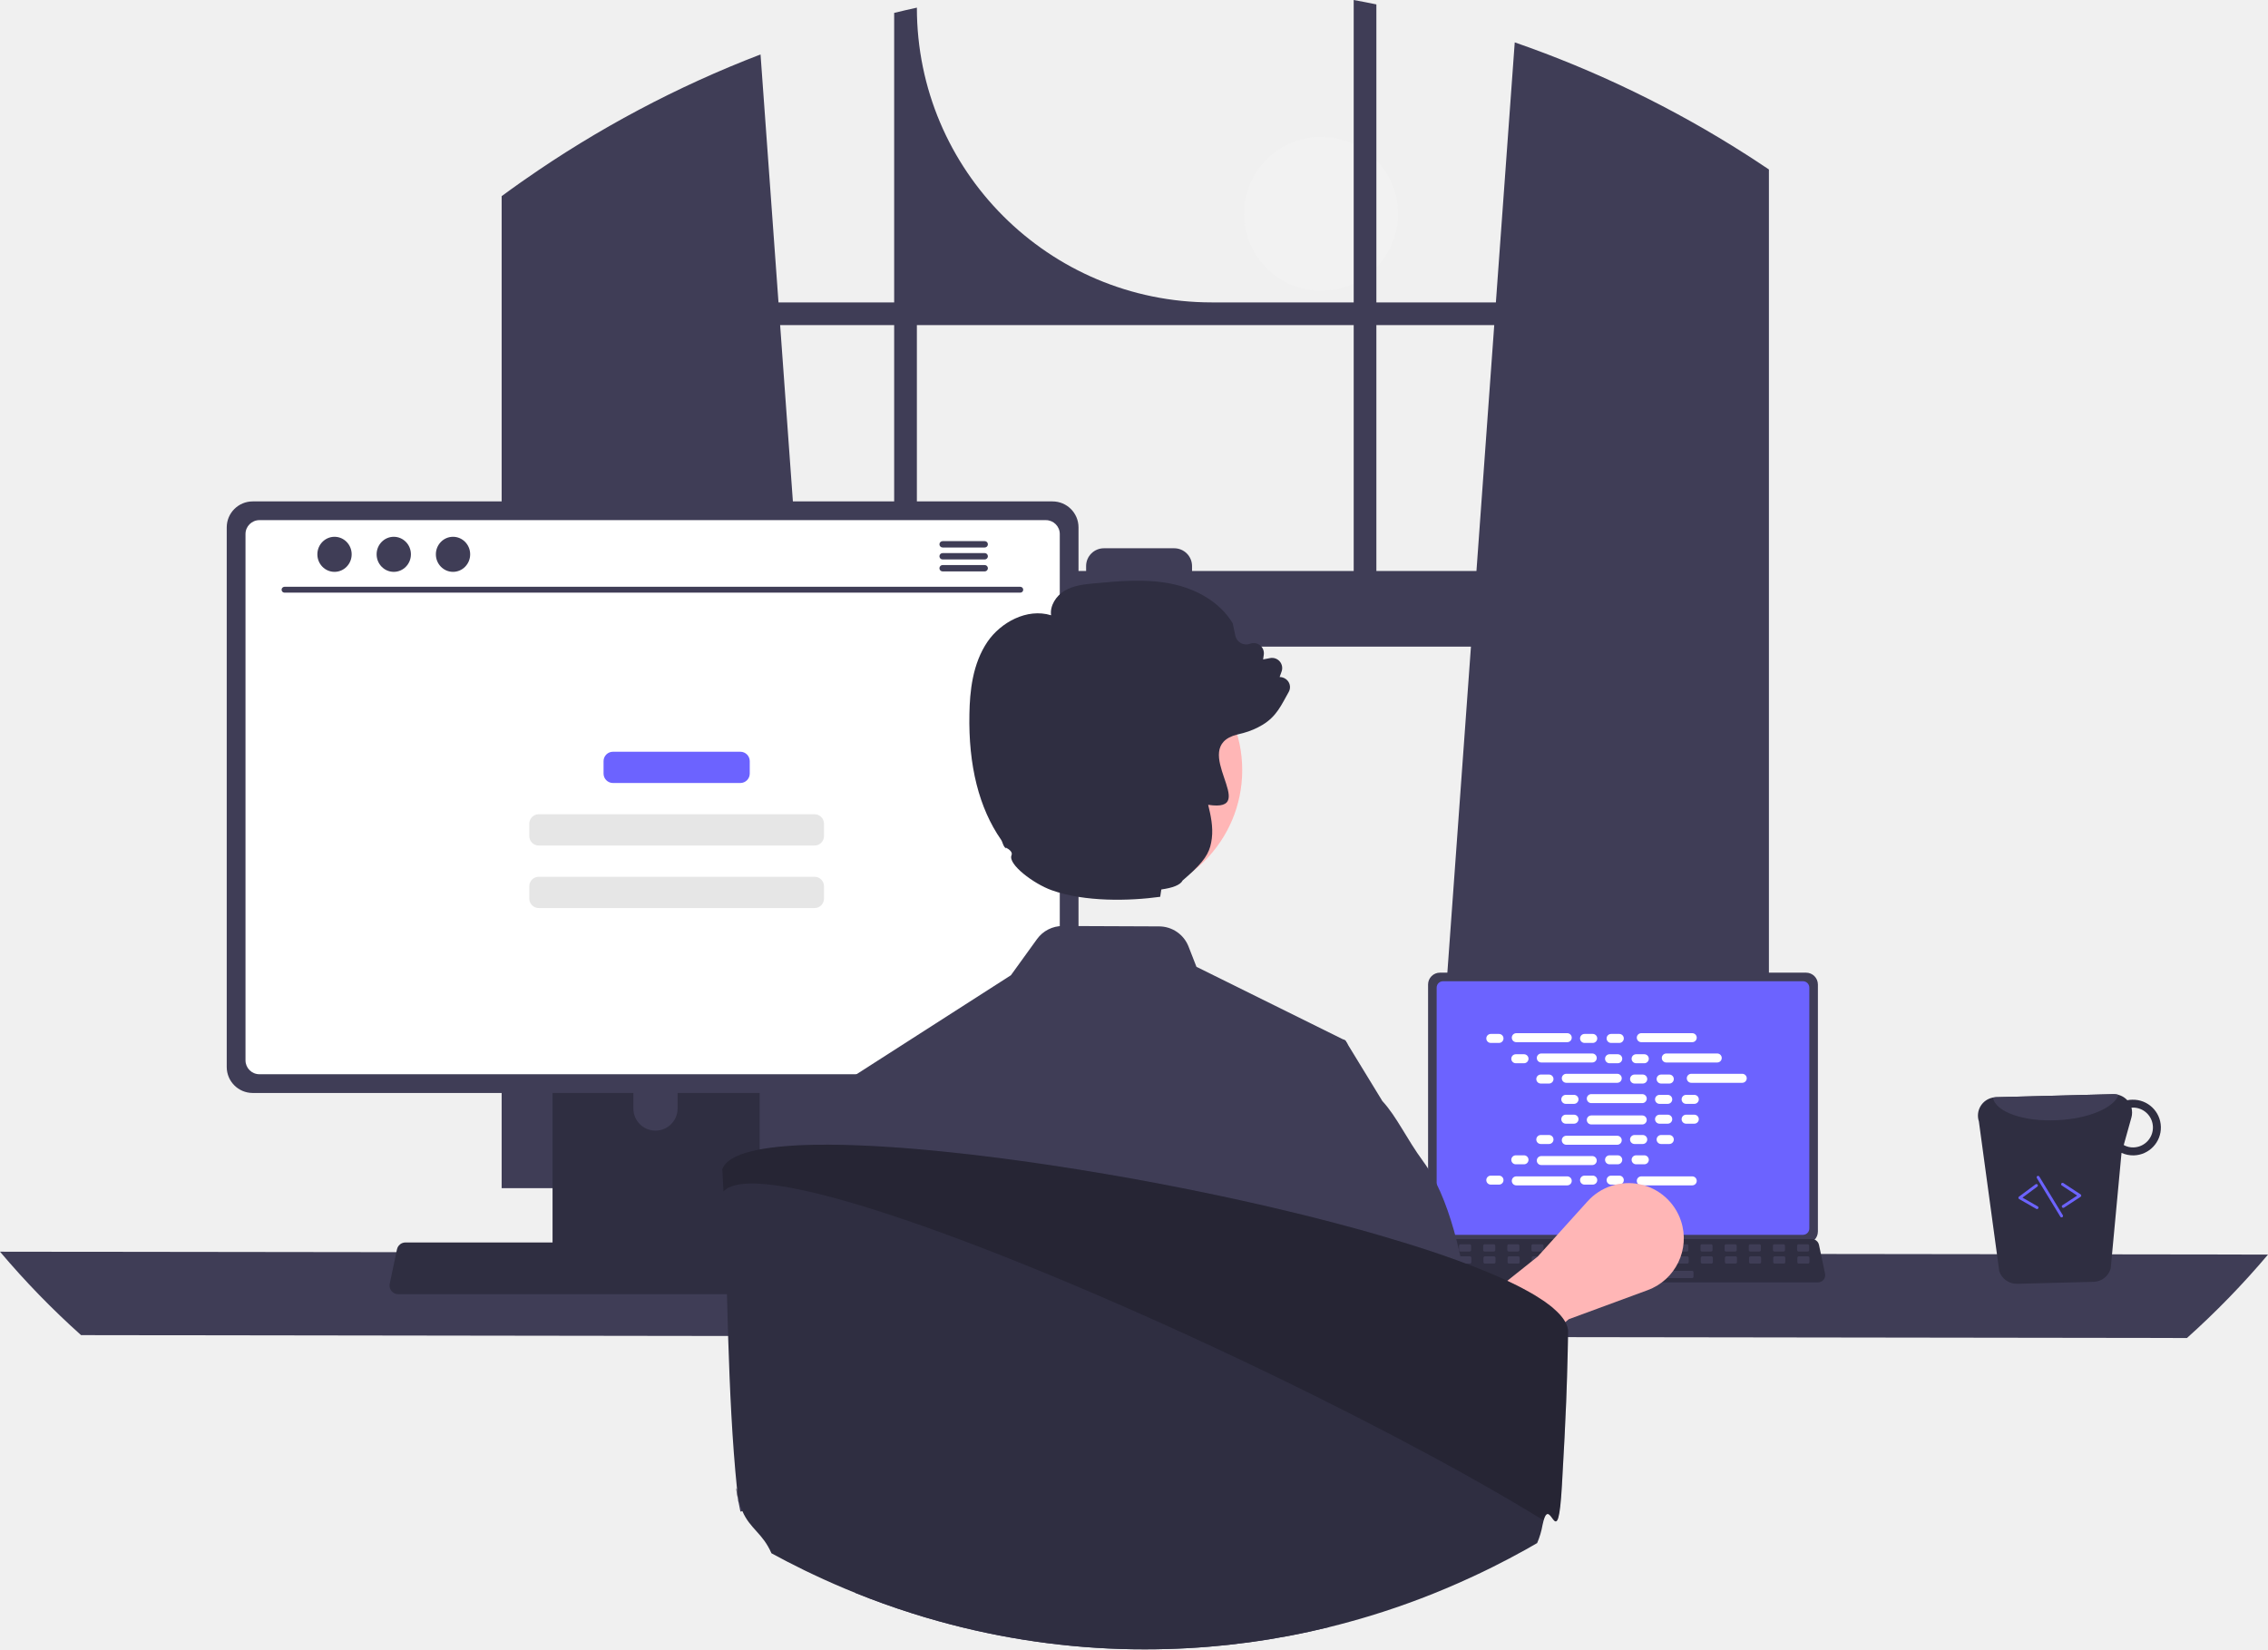
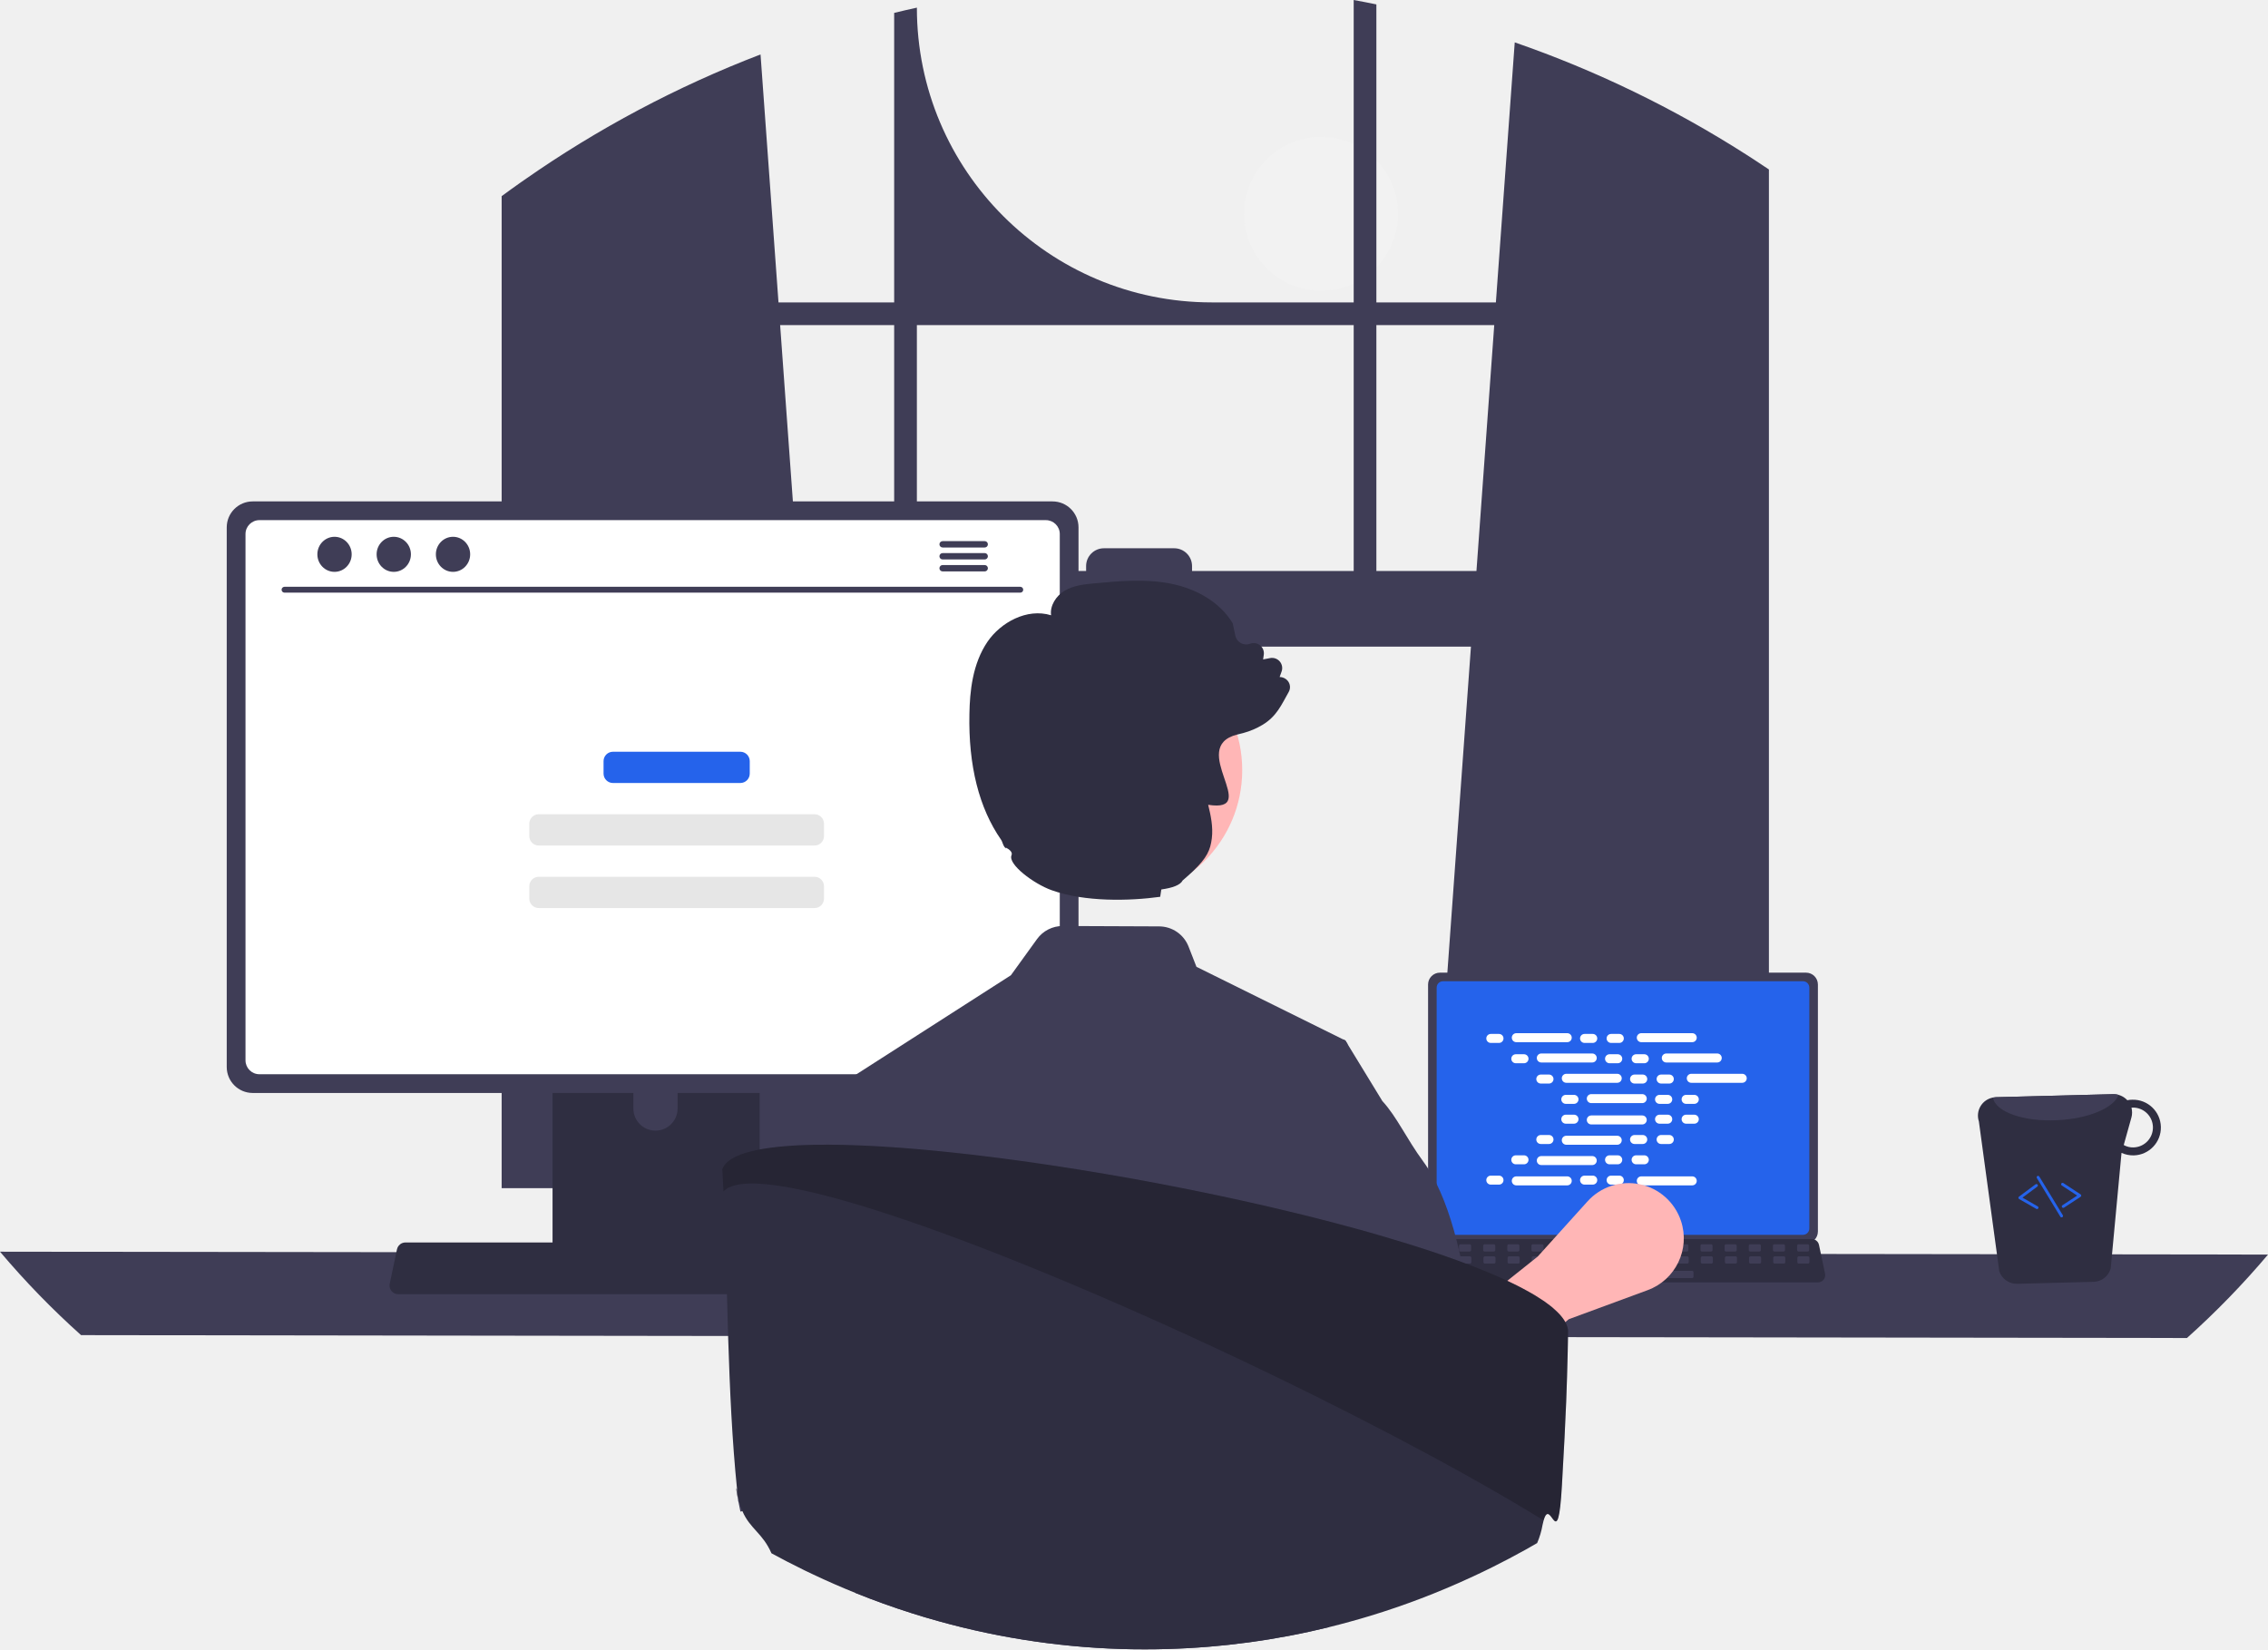
<svg xmlns="http://www.w3.org/2000/svg" data-name="Layer 1" width="786.82" height="572.258" viewBox="0 0 786.82 572.258">
  <circle cx="458.321" cy="74.182" r="26.701" fill="#f2f2f2" />
  <path d="M872.038,661.023c39.688-30.229,58.644-81.025,46.776-129.482q-.442-1.806-.934-3.604c-7.867-28.763-27.332-56.101-55.7-65.291-23.82-7.717-49.82-1.783-74.669-4.851-48.781-6.024-86.601-45.494-113.211-86.819-26.611-41.325-47.062-87.583-82.422-121.724-58.285-56.275-153.362-68.391-225.627-31.76C293.987,254.121,247.955,335.391,249.918,416.386c1.963,80.995,50.046,158.432,119.875,199.517,25.652,15.093,55.321,25.785,84.848,22.044,25.62-3.246,48.899-17.013,74.399-21.1,40.091-6.426,79.927,11.701,114.603,32.824,34.676,21.123,68.17,46.16,107.574,55.952C789.478,715.131,836.881,687.801,872.038,661.023Z" transform="translate(-206.59 -163.8711)" fill="transparent" />
  <path d="M815.016,219.191c-.87-.58-1.75-1.13-2.62-1.69a380.24,380.24,0,0,0-80.31-38.93l-6.54,90.22h-41.46v-103.39c-2.61-.54-5.24-1.05-7.87-1.53v104.92H626.946A102.27,102.27,0,0,1,524.676,166.521v-0c-2.64.57-5.26,1.18-7.88,1.83v100.44h-40.13l-6.23-86.03a380.858,380.858,0,0,0-81.94,43.53c-.44.3-.88.61-1.31.91-2.21,1.55-4.39,3.13-6.56,4.73v344.19h118.27l-2.09-28.95-11.5-158.95h231.59l-11.5,158.95-2.09,28.95h116.96v-353.45Q817.656,220.901,815.016,219.191Zm-298.22,142.78h-33.39l-6.17-85.3h39.56Zm159.42,0h-56.08v-1.69a6.18,6.18,0,0,0-6.19-6.18h-24.38a6.178,6.178,0,0,0-6.18,6.18v1.69h-58.71v-85.3h151.54Zm7.87,0v-85.3h40.89l-6.17,85.3Z" transform="translate(-206.59 -163.8711)" fill="#3f3d56" />
  <path d="M206.59,598.162a289.003,289.003,0,0,0,28.12,28.95l730.58,1a289.003,289.003,0,0,0,28.12-28.95Z" transform="translate(-206.59 -163.8711)" fill="#3f3d56" />
  <path d="M702.02,505.462v85.704a4.122,4.122,0,0,0,4.119,4.119H833.143a4.122,4.122,0,0,0,4.119-4.119v-85.704a4.124,4.124,0,0,0-4.119-4.115H706.139A4.124,4.124,0,0,0,702.02,505.462Z" transform="translate(-206.59 -163.8711)" fill="#3f3d56" />
-   <path d="M704.999,506.529V590.109a2.205,2.205,0,0,0,2.201,2.201H832.086a2.205,2.205,0,0,0,2.201-2.201V506.529a2.206,2.206,0,0,0-2.201-2.206H707.201A2.206,2.206,0,0,0,704.999,506.529Z" transform="translate(-206.59 -163.8711)" fill="#6c63ff" />
+   <path d="M704.999,506.529V590.109a2.205,2.205,0,0,0,2.201,2.201H832.086a2.205,2.205,0,0,0,2.201-2.201V506.529a2.206,2.206,0,0,0-2.201-2.206H707.201A2.206,2.206,0,0,0,704.999,506.529Z" transform="translate(-206.59 -163.8711)" fill="#2563eb" />
  <path d="M699.364,607.881a2.47,2.47,0,0,0,1.943.93H837.299a2.502,2.502,0,0,0,2.446-3.016l-2.111-10.027a2.507,2.507,0,0,0-1.558-1.818,2.425,2.425,0,0,0-.888-.168H703.41a2.424,2.424,0,0,0-.888.168,2.507,2.507,0,0,0-1.558,1.818l-2.111,10.027A2.501,2.501,0,0,0,699.364,607.881Z" transform="translate(-206.59 -163.8711)" fill="#2f2e41" />
  <rect x="830.034" y="595.588" width="4.188" height="2.513" rx="0.488" transform="translate(1457.666 1029.819) rotate(-180)" fill="#3f3d56" />
  <rect x="821.657" y="595.588" width="4.188" height="2.513" rx="0.488" transform="translate(1440.912 1029.819) rotate(-180)" fill="#3f3d56" />
  <rect x="813.28" y="595.588" width="4.188" height="2.513" rx="0.488" transform="translate(1424.158 1029.819) rotate(-180)" fill="#3f3d56" />
  <rect x="804.903" y="595.588" width="4.188" height="2.513" rx="0.488" transform="translate(1407.404 1029.819) rotate(-180)" fill="#3f3d56" />
  <rect x="796.526" y="595.588" width="4.188" height="2.513" rx="0.488" transform="translate(1390.65 1029.819) rotate(-180)" fill="#3f3d56" />
  <rect x="788.149" y="595.588" width="4.188" height="2.513" rx="0.488" transform="translate(1373.896 1029.819) rotate(-180)" fill="#3f3d56" />
  <rect x="779.772" y="595.588" width="4.188" height="2.513" rx="0.488" transform="translate(1357.142 1029.819) rotate(-180)" fill="#3f3d56" />
  <rect x="771.395" y="595.588" width="4.188" height="2.513" rx="0.488" transform="translate(1340.388 1029.819) rotate(-180)" fill="#3f3d56" />
  <rect x="763.018" y="595.588" width="4.188" height="2.513" rx="0.488" transform="translate(1323.634 1029.819) rotate(-180)" fill="#3f3d56" />
  <rect x="754.641" y="595.588" width="4.188" height="2.513" rx="0.488" transform="translate(1306.88 1029.819) rotate(-180)" fill="#3f3d56" />
  <rect x="746.264" y="595.588" width="4.188" height="2.513" rx="0.488" transform="translate(1290.126 1029.819) rotate(-180)" fill="#3f3d56" />
  <rect x="737.887" y="595.588" width="4.188" height="2.513" rx="0.488" transform="translate(1273.372 1029.819) rotate(-180)" fill="#3f3d56" />
  <rect x="729.51" y="595.588" width="4.188" height="2.513" rx="0.488" transform="translate(1256.618 1029.819) rotate(-180)" fill="#3f3d56" />
  <rect x="721.133" y="595.588" width="4.188" height="2.513" rx="0.488" transform="translate(1239.865 1029.819) rotate(-180)" fill="#3f3d56" />
  <rect x="712.756" y="595.588" width="4.188" height="2.513" rx="0.488" transform="translate(1223.111 1029.819) rotate(-180)" fill="#3f3d56" />
  <rect x="704.379" y="595.588" width="4.188" height="2.513" rx="0.488" transform="translate(1206.357 1029.819) rotate(-180)" fill="#3f3d56" />
  <rect x="830.133" y="599.777" width="4.188" height="2.513" rx="0.488" transform="translate(1457.864 1038.196) rotate(-180)" fill="#3f3d56" />
  <rect x="821.756" y="599.777" width="4.188" height="2.513" rx="0.488" transform="translate(1441.11 1038.196) rotate(-180)" fill="#3f3d56" />
  <rect x="813.379" y="599.777" width="4.188" height="2.513" rx="0.488" transform="translate(1424.356 1038.196) rotate(-180)" fill="#3f3d56" />
  <rect x="805.002" y="599.777" width="4.188" height="2.513" rx="0.488" transform="translate(1407.602 1038.196) rotate(-180)" fill="#3f3d56" />
  <rect x="796.625" y="599.777" width="4.188" height="2.513" rx="0.488" transform="translate(1390.848 1038.196) rotate(-180)" fill="#3f3d56" />
  <rect x="788.248" y="599.777" width="4.188" height="2.513" rx="0.488" transform="translate(1374.094 1038.196) rotate(-180)" fill="#3f3d56" />
  <rect x="779.871" y="599.777" width="4.188" height="2.513" rx="0.488" transform="translate(1357.34 1038.196) rotate(-180)" fill="#3f3d56" />
  <rect x="771.494" y="599.777" width="4.188" height="2.513" rx="0.488" transform="translate(1340.586 1038.196) rotate(-180)" fill="#3f3d56" />
  <rect x="763.117" y="599.777" width="4.188" height="2.513" rx="0.488" transform="translate(1323.832 1038.196) rotate(-180)" fill="#3f3d56" />
  <rect x="754.74" y="599.777" width="4.188" height="2.513" rx="0.488" transform="translate(1307.078 1038.196) rotate(-180)" fill="#3f3d56" />
  <rect x="746.363" y="599.777" width="4.188" height="2.513" rx="0.488" transform="translate(1290.324 1038.196) rotate(-180)" fill="#3f3d56" />
  <rect x="737.986" y="599.777" width="4.188" height="2.513" rx="0.488" transform="translate(1273.57 1038.196) rotate(-180)" fill="#3f3d56" />
  <rect x="729.609" y="599.777" width="4.188" height="2.513" rx="0.488" transform="translate(1256.816 1038.196) rotate(-180)" fill="#3f3d56" />
  <rect x="721.232" y="599.777" width="4.188" height="2.513" rx="0.488" transform="translate(1240.062 1038.196) rotate(-180)" fill="#3f3d56" />
  <rect x="712.855" y="599.777" width="4.188" height="2.513" rx="0.488" transform="translate(1223.309 1038.196) rotate(-180)" fill="#3f3d56" />
  <rect x="704.478" y="599.777" width="4.188" height="2.513" rx="0.488" transform="translate(1206.555 1038.196) rotate(-180)" fill="#3f3d56" />
  <rect x="760.604" y="604.803" width="33.508" height="2.513" rx="0.488" transform="translate(1348.126 1048.248) rotate(-180)" fill="#3f3d56" />
  <rect x="515.631" y="358.737" width="5.966" height="3.122" rx="1.561" fill="#fff" />
  <rect x="548.154" y="358.737" width="5.966" height="3.122" rx="1.561" fill="#fff" />
  <rect x="557.369" y="358.737" width="5.966" height="3.122" rx="1.561" fill="#fff" />
  <rect x="524.477" y="358.477" width="20.796" height="3.122" rx="1.561" fill="#fff" />
  <rect x="567.841" y="358.477" width="20.796" height="3.122" rx="1.561" fill="#fff" />
  <rect x="524.304" y="365.784" width="5.966" height="3.122" rx="1.561" fill="#fff" />
  <rect x="556.827" y="365.784" width="5.966" height="3.122" rx="1.561" fill="#fff" />
  <rect x="566.042" y="365.784" width="5.966" height="3.122" rx="1.561" fill="#fff" />
  <rect x="533.15" y="365.523" width="20.796" height="3.122" rx="1.561" fill="#fff" />
  <rect x="576.514" y="365.523" width="20.796" height="3.122" rx="1.561" fill="#fff" />
  <rect x="532.977" y="372.83" width="5.966" height="3.122" rx="1.561" fill="#fff" />
  <rect x="565.5" y="372.83" width="5.966" height="3.122" rx="1.561" fill="#fff" />
  <rect x="574.715" y="372.83" width="5.966" height="3.122" rx="1.561" fill="#fff" />
  <rect x="541.823" y="372.57" width="20.796" height="3.122" rx="1.561" fill="#fff" />
  <rect x="585.187" y="372.57" width="20.796" height="3.122" rx="1.561" fill="#fff" />
  <rect x="541.649" y="379.877" width="5.966" height="3.122" rx="1.561" fill="#fff" />
  <rect x="574.172" y="379.877" width="5.966" height="3.122" rx="1.561" fill="#fff" />
  <rect x="583.387" y="379.877" width="5.966" height="3.122" rx="1.561" fill="#fff" />
  <rect x="550.496" y="379.617" width="20.796" height="3.122" rx="1.561" fill="#fff" />
  <rect x="548.154" y="407.898" width="5.966" height="3.122" rx="1.561" fill="#fff" />
  <rect x="557.369" y="407.898" width="5.966" height="3.122" rx="1.561" fill="#fff" />
  <rect x="567.841" y="408.158" width="20.796" height="3.122" rx="1.561" fill="#fff" />
  <rect x="515.631" y="407.898" width="5.966" height="3.122" rx="1.561" fill="#fff" />
  <rect x="524.477" y="408.158" width="20.796" height="3.122" rx="1.561" fill="#fff" />
  <rect x="524.304" y="400.851" width="5.966" height="3.122" rx="1.561" fill="#fff" />
  <rect x="556.827" y="400.851" width="5.966" height="3.122" rx="1.561" fill="#fff" />
  <rect x="566.042" y="400.851" width="5.966" height="3.122" rx="1.561" fill="#fff" />
  <rect x="533.15" y="401.111" width="20.796" height="3.122" rx="1.561" fill="#fff" />
  <rect x="532.977" y="393.804" width="5.966" height="3.122" rx="1.561" fill="#fff" />
  <rect x="565.5" y="393.804" width="5.966" height="3.122" rx="1.561" fill="#fff" />
  <rect x="574.715" y="393.804" width="5.966" height="3.122" rx="1.561" fill="#fff" />
  <rect x="541.823" y="394.064" width="20.796" height="3.122" rx="1.561" fill="#fff" />
  <rect x="541.649" y="386.758" width="5.966" height="3.122" rx="1.561" fill="#fff" />
  <rect x="574.172" y="386.758" width="5.966" height="3.122" rx="1.561" fill="#fff" />
  <rect x="583.387" y="386.758" width="5.966" height="3.122" rx="1.561" fill="#fff" />
  <rect x="550.496" y="387.018" width="20.796" height="3.122" rx="1.561" fill="#fff" />
  <path d="M711.507,654.353l-13.35-21.102,41.902-33.403,17.295-19.161a19.161,19.161,0,0,1,32.418,6.828h0a19.161,19.161,0,0,1-11.57,23.991l-27.349,10.075Z" transform="translate(-206.59 -163.8711)" fill="#ffb6b6" />
  <path d="M398.28,501.352v102.56h71.85v-102.56a3.448,3.448,0,0,0-2.43-3.3,3.175,3.175,0,0,0-1.03-.16H401.75A3.463,3.463,0,0,0,398.28,501.352Zm28.04,35.24a7.67,7.67,0,0,1,15.34,0v11.9a7.67,7.67,0,0,1-15.34,0Z" transform="translate(-206.59 -163.8711)" fill="#2f2e41" />
  <path d="M398.06,600.632v9.89a1.946,1.946,0,0,0,1.93,1.94h68.43a1.94,1.94,0,0,0,1.93-1.94v-9.89Z" transform="translate(-206.59 -163.8711)" fill="#3f3d56" />
  <path d="M285.25,346.832V534.092a9.007,9.007,0,0,0,9,9h277.5a9.007,9.007,0,0,0,9-9V346.832a9.011,9.011,0,0,0-9-8.99H294.25A9.012,9.012,0,0,0,285.25,346.832Z" transform="translate(-206.59 -163.8711)" fill="#3f3d56" />
  <path d="M291.76,349.162v182.62a4.818,4.818,0,0,0,4.81,4.81H569.44a4.818,4.818,0,0,0,4.81-4.81v-182.62a4.82,4.82,0,0,0-4.81-4.82H296.57A4.821,4.821,0,0,0,291.76,349.162Z" transform="translate(-206.59 -163.8711)" fill="#fff" />
  <path d="M342.4,611.792a2.948,2.948,0,0,0,2.32,1.11h162.34a2.987,2.987,0,0,0,2.92-3.6l-2.52-11.97a2.993,2.993,0,0,0-1.86-2.17,2.895,2.895,0,0,0-1.06-.2H347.23a2.894,2.894,0,0,0-1.06.2,2.992,2.992,0,0,0-1.86,2.17l-2.52,11.97A2.985,2.985,0,0,0,342.4,611.792Z" transform="translate(-206.59 -163.8711)" fill="#2f2e41" />
  <path d="M560.585,369.499H305.261a1.016,1.016,0,0,1,0-2.031H560.585a1.016,1.016,0,0,1,0,2.031Z" transform="translate(-206.59 -163.8711)" fill="#3f3d56" />
  <ellipse cx="116.051" cy="192.33" rx="5.95" ry="6.083" fill="#3f3d56" />
  <ellipse cx="136.607" cy="192.33" rx="5.95" ry="6.083" fill="#3f3d56" />
  <ellipse cx="157.163" cy="192.33" rx="5.95" ry="6.083" fill="#3f3d56" />
  <path d="M548.206,351.622h-14.6a1.105,1.105,0,0,0,0,2.21h14.6a1.105,1.105,0,0,0,0-2.21Z" transform="translate(-206.59 -163.8711)" fill="#3f3d56" />
  <path d="M548.206,355.772h-14.6a1.105,1.105,0,0,0,0,2.21h14.6a1.105,1.105,0,0,0,0-2.21Z" transform="translate(-206.59 -163.8711)" fill="#3f3d56" />
  <path d="M548.206,359.922h-14.6a1.105,1.105,0,0,0,0,2.21h14.6a1.105,1.105,0,0,0,0-2.21Z" transform="translate(-206.59 -163.8711)" fill="#3f3d56" />
  <path d="M900.186,604.972a6.416,6.416,0,0,0,6.183,4.331l26.492-.682a6.329,6.329,0,0,0,5.981-4.657l3.749-40.087a9.794,9.794,0,0,0,4.238.871,9.661,9.661,0,1,0-.485-19.317,8.184,8.184,0,0,0-1.736.181,6.548,6.548,0,0,0-4.874-2.103l-40.751,1.052a5.853,5.853,0,0,0-1.005.125,6.365,6.365,0,0,0-4.873,8.265Zm43.173-43.817,2.668-9.553a6.506,6.506,0,0,0,.02-3.375c.129-0.0.244-.062.373-.062a6.91,6.91,0,0,1,.324,13.817A6.505,6.505,0,0,1,943.359,561.156Z" transform="translate(-206.59 -163.8711)" fill="#2f2e41" />
  <path d="M897.978,544.686c.868,4.964,10.629,8.454,22.366,7.847,10.793-.497,19.617-4.287,21.234-8.778a6.025,6.025,0,0,0-1.844-.246l-40.751,1.052A5.853,5.853,0,0,0,897.978,544.686Z" transform="translate(-206.59 -163.8711)" fill="#3f3d56" />
-   <path d="M922.494,582.944a.497.497,0,0,0,.151-.066l5.753-3.766a.499.499,0,0,0,0-.836l-5.98-3.917a.5.5,0,1,0-.548.836l5.341,3.498-5.114,3.348a.5.5,0,0,0,.396.903Z" transform="translate(-206.59 -163.8711)" fill="#6c63ff" />
-   <path d="M913.408,583.363a.5.5,0,0,0,.126-.918l-5.303-3.04,5.126-3.807a.5.5,0,1,0-.596-.802l-5.739,4.263a.5.5,0,0,0,.049.835l5.965,3.42A.5.5,0,0,0,913.408,583.363Z" transform="translate(-206.59 -163.8711)" fill="#6c63ff" />
-   <path d="M921.922,586.244a.482.482,0,0,0,.137-.058.5.5,0,0,0,.168-.687l-8.155-13.408a.5.5,0,0,0-.854.521l8.155,13.408A.5.5,0,0,0,921.922,586.244Z" transform="translate(-206.59 -163.8711)" fill="#6c63ff" />
-   <rect x="209.385" y="260.827" width="50.719" height="10.846" rx="3.264" fill="#6c63ff" />
+   <path d="M922.494,582.944a.497.497,0,0,0,.151-.066l5.753-3.766a.499.499,0,0,0,0-.836l-5.98-3.917a.5.5,0,1,0-.548.836l5.341,3.498-5.114,3.348a.5.5,0,0,0,.396.903Z" transform="translate(-206.59 -163.8711)" fill="#2563eb" />
+   <path d="M913.408,583.363a.5.5,0,0,0,.126-.918l-5.303-3.04,5.126-3.807a.5.5,0,1,0-.596-.802l-5.739,4.263a.5.5,0,0,0,.049.835l5.965,3.42A.5.5,0,0,0,913.408,583.363Z" transform="translate(-206.59 -163.8711)" fill="#2563eb" />
+   <path d="M921.922,586.244a.482.482,0,0,0,.137-.058.5.5,0,0,0,.168-.687l-8.155-13.408a.5.5,0,0,0-.854.521l8.155,13.408A.5.5,0,0,0,921.922,586.244Z" transform="translate(-206.59 -163.8711)" fill="#2563eb" />
+   <rect x="209.385" y="260.827" width="50.719" height="10.846" rx="3.264" fill="#2563eb" />
  <rect x="183.626" y="282.519" width="102.236" height="10.846" rx="3.264" fill="#e6e6e6" />
  <rect x="183.626" y="304.21" width="102.236" height="10.846" rx="3.264" fill="#e6e6e6" />
  <path d="M497.301,540.717l.217.684.011.023,6.525,19.838,7.506,22.861,14.123,42.961.137,6.673v.023l1.049,53.684-2.909,7.278,3.274,11.932s-1.506-18.037-9.582-7.679c-4.574,5.886-9.925,11.91-14.317,17.556q9.6,3.884,19.507,7.027c1.426.456,2.863.89,4.301,1.323q.462.137.924.274a266.863,266.863,0,0,0,67.351,10.826c1.186.034,2.35.057,3.479.08.399.011.787.023,1.175.023,1.278.011,2.544.023,3.822.023q3.867,0,7.7-.114a266.853,266.853,0,0,0,56.091-7.586c-.125-7.586-.468-16.45-.958-25.918-.228-4.643-5.35-9.674-5.658-14.533-.217-3.65,4.381-7.084,4.141-10.792-1.551-22.827-3.491-14.064-4.928-30.229q-.222-2.379-.411-4.552c-.924-10.381-1.563-16.872-1.563-16.872l6.137-38.683,9.639-60.734-.742-1.221-.833-.411-50.844-25.165-2.761-7.073a10.979,10.979,0,0,0-10.141-6.947l-33.493-.137a10.931,10.931,0,0,0-8.909,4.529l-9.069,12.56Z" transform="translate(-206.59 -163.8711)" fill="#3f3d56" />
  <path d="M533.407,617.525,525.82,633.758l-5.179,11.088-8.909,46.646-4.46,4.734L503.45,679.467l-39.998,8.881c-1.312-7.29-.351.247-1.161-7.75.228-.228.468-.456.707-.685.639-.593,1.175-1.152,1.164-1.688-.456-27.584.913-74.526,12.343-102.966a60.053,60.053,0,0,1,7.027-13.107c.228-.308.445-.616.662-.924,5.27-7.381,8.601-14.647,13.324-19.815v-.011a.53.53,0,0,0,.08-.08.157.157,0,0,0,.046-.034l32.443-17.203,1.392,39.105.992,28.109Z" transform="translate(-206.59 -163.8711)" fill="#3f3d56" />
  <path d="M650.391,622.135l9.476,20.275,3.307,7.061,8.907,46.642,4.446,4.723,3.83-16.755,1.8-.369,32.459-6.722,9.461,30.046a17.984,17.984,0,0,0-3.261-22.506c-.646-.585-1.184-1.154-1.169-1.692.538-32.443-1.446-91.684-19.367-116.066-5.692-7.738-9.107-15.445-14.076-20.829-.015-.015-.015-.031-.031-.031L674.081,526.114l-.738-1.215-.831-.415Z" transform="translate(-206.59 -163.8711)" fill="#3f3d56" />
  <circle id="a657ec4b-47ce-4d2a-9c58-81a811696ca9" data-name="Ellipse 5" cx="386.397" cy="267.201" r="44.558" fill="#ffb6b6" />
  <path d="M653.212,399.948a3.759,3.759,0,0,0-2.69-1.19l.67-1.86a3.528,3.528,0,0,0-3.96-4.7l-2.44.47.23-1.63a3.534,3.534,0,0,0-4.73-3.82,3.766,3.766,0,0,1-3.24-.23,3.846,3.846,0,0,1-1.92-2.61l-.85-4.1-.09-.22c-4.14-6.9-12.1-11.92-21.84-13.76-8.67-1.65-17.56-.81-26.13-.02-3.4.32-7.24.68-10.44,2.64-2.72,1.68-5.02,5.04-4.55,8.43-8.45-2.59-17.51,2.58-22,9.1-5.32,7.76-6.19,17.48-6.33,25.08-.38,17.98,3.33,32.69,11,43.73.56.8.7,2.47,1.81,3.03l-.23-.37c1.24.62,2.5,1.62,2.03,2.69-1.35,3.08,7.62,9.89,13.94,12.14,11.53,4.11,26.86,3.76,37.64,2.28l.38-2.55c3.89-.53,6.63-1.54,7.4-3.12,1.36-1.16,2.52-2.2,3.53-3.16l.01-.01c.02-.02.06-.05.08-.07,4.87-4.67,6-7.33,6.51-11.38.49-3.97-.38-8-1.27-11.63,18.74,2.9-7.38-19.96,10.08-24.38a5.434,5.434,0,0,1,.61-.15c.51-.12,1.02-.24,1.51-.38a26.448,26.448,0,0,0,6.72-2.87c4.88-2.97,6.49-6.91,9.01-11.35A3.427,3.427,0,0,0,653.212,399.948Z" transform="translate(-206.59 -163.8711)" fill="#2f2e41" />
  <path d="M750.582,625.308c-.01,1.75-.03,4.2-.11,7.23q-.015.63-.03,1.29c-.13,5.57-.26,10.24-.47,15.43-.01.36-.02.71-.04,1.07-.28,7.24-.72,15.67-1.48,29.02-1.41,24.66-3.87,3.39-6.34,12.04-.12.43-.25.94-.37,1.54a27.916,27.916,0,0,1-1.88,6.33c-1.31.78-2.66,1.53-3.99,2.28-3.79,2.11-7.64,4.14-11.52,6.07-2.18,1.08-4.37,2.14-6.57,3.16-.35.16-.69.32-1.03.47a270.887,270.887,0,0,1-34.75,13.26c-2.32.7-4.63,1.38-6.97,2.01-2.44.68-4.88,1.32-7.35,1.92a266.893,266.893,0,0,1-56.09,7.59c-2.55.08-5.12.11-7.7.11-1.28,0-2.54-.01-3.82-.02-.39,0-.78-.01-1.17-.02-1.13-.03-2.3-.05-3.48-.08a266.663,266.663,0,0,1-67.35-10.83l-.93-.27c-1.44-.44-2.87-.87-4.3-1.33q-9.9-3.135-19.51-7.02-7.335-2.955-14.5-6.34a.339.339,0,0,1-.12-.06c-1-.46-2.01-.94-3.01-1.43-.13-.07-.27-.14-.41-.21q-5.595-2.73-11.07-5.72c-3.07-7.05-7.39-8.4-10.07-14.6a25.874,25.874,0,0,1-1.68-5.74c0-.02-.01-.04-.01-.07.28,3.72-1.19-6.6-.01-.04-.01-.12-.02-.25-.03-.4-.03-.36-.07-.8-.13-1.35-3.43-33.49-3.21-71.79-4.7-103.35q-.15-3.06-.31-5.86c-.03-.62-.07-1.23-.11-1.83.07-.18.15-.37.24-.55a1.002,1.002,0,0,1,.07-.15,1.623,1.623,0,0,1,.1-.18c.02-.03.05-.07.07-.1a.917.917,0,0,1,.05-.1c.09-.14.19-.29.3-.43.05-.06.09-.11.14-.16a.808.808,0,0,1,.12-.14.637.637,0,0,1,.11-.13c.04-.04.08-.09.13-.14a.302.302,0,0,1,.08-.08,2.033,2.033,0,0,1,.26-.25,9.624,9.624,0,0,1,1.14-.9c.14-.09.29-.18.43-.28a19.135,19.135,0,0,1,3.17-1.52c.38-.14.76-.27,1.17-.41.15-.04.29-.09.44-.14.22-.07.44-.14.67-.19,1.14-.34,2.37-.63,3.7-.9.16-.03.33-.06.5-.1.24-.05.49-.09.74-.13.34-.06.69-.12,1.04-.18,2.97-.47,6.34-.82,10.06-1.05q.525-.03,1.05-.06c.41-.02.82-.04,1.24-.06.35-.02.71-.03,1.07-.04.35-.02.71-.03,1.08-.04,1.01-.03,2.05-.06,3.11-.08,3.02-.06,6.2-.04,9.54.03,1.55.04,3.13.08,4.75.15.11,0,.21.01.31.01,1.41.05,2.83.11,4.29.19,1.02.05,2.05.1,3.08.16.97.06,1.95.12,2.94.19.77.04,1.54.1,2.32.15.66.05,1.32.1,1.98.14l.9.06c.49.04.98.07,1.48.12,1.1.09,2.2.18,3.32.27,1.11.1,2.24.2,3.37.3s2.27.21,3.41.32c.12.01.23.02.34.03,1.04.11,2.08.21,3.13.32.24.02.49.04.73.07,1.001.101,2.022.218,3.032.326.31.033.618.066.929.1.791.086,1.572.161,2.368.254,1.05.12,2.12.23,3.16.37.81.09,1.62.18,2.43.28,1.27.15,2.56.31,3.85.48.49.06.98.12,1.47.19,3.68.46,7.4.97,11.18,1.5,5.73.81,11.55,1.69,17.41,2.64q8.805,1.425,17.71,3.01c1.5.27,3,.54,4.51.82q1.02.195,2.04.39c1.16.21,2.32.43,3.48.65,1.16.22,2.32.44,3.48.67,1.38.27,2.77.54,4.15.81,9.09,1.8,18.13,3.72,26.95,5.73,1.45.33,2.9.67,4.34,1q4.32,1.005,8.56,2.04c.78.18,1.55.37,2.32.56,1.92.48,3.84.96,5.73,1.45l.33.09c1.39.34,2.75.69,4.11,1.05q4.815,1.26,9.47,2.55,3.09.855,6.11,1.73c3.01.87,5.96,1.75,8.83,2.64.71.22,1.42.44,2.12.65,2.1.65,4.17,1.31,6.18,1.97,1.6.52,3.16,1.05,4.7,1.58q2.31.795,4.53,1.59c.95.34,1.89.7,2.83,1.04,1.35.5,2.68,1,3.98,1.5.4.15.79.31,1.18.46.25.11.49.2.73.3.47.19.95.37,1.41.56.47.18.93.37,1.39.57.45.18.91.37,1.35.56.45.18.89.37,1.33.57.37.15.73.31,1.08.47.71.31,1.42.62,2.11.94.34.16.68.31,1.02.47l.78.36c.11.06.22.11.33.16.25.12.51.25.76.37.58.27,1.15.56,1.71.83.75.38,1.48.76,2.18,1.13.71.38,1.4.76,2.06,1.13.11.06.21.12.32.18.15.08.3.17.45.25.51.29,1,.59,1.49.88.96.59,1.87,1.17,2.72,1.75.19.13.37.26.56.38.63.45,1.23.89,1.79,1.34,0,.01,0,.01.01.01.19.14.37.29.55.43.15.14.31.26.46.4.52.45,1,.88,1.44,1.32a5.667,5.667,0,0,1,.42.43,1.208,1.208,0,0,1,.16.16c.2.2.38.4.55.6a.553.553,0,0,1,.07.09c.24.28.46.56.67.84.1.14.21.28.3.42.12.17.24.35.34.52.09.14.17.29.25.43a7.257,7.257,0,0,1,.54,1.13,5.241,5.241,0,0,1,.27.82A5.844,5.844,0,0,1,750.582,625.308Z" transform="translate(-206.59 -163.8711)" fill="#2f2e41" />
  <path d="M750.582,625.308c-.01,1.75-.03,4.2-.11,7.23-.01.42-.03.85-.04,1.29-.1,4.25-.25,9.5-.46,15.43-.01.36-.02.71-.04,1.07-.28,7.24-.72,15.67-1.48,29.02-1.41,24.66-3.87,3.39-6.34,12.04-6.86-4.22-14.38-8.64-22.42-13.18q-2.175-1.23-4.39-2.47c-16.08-8.97-34.04-18.37-52.79-27.68-.74-.37-1.49-.74-2.23-1.1-42.95-21.23-89.83-41.88-127.81-55.66-7.33-2.66-14.33-5.06-20.91-7.17-13.86-4.43-25.84-7.53-35.06-8.87-9.6-1.4-16.23-.9-18.91,1.99q-.15-3.06-.31-5.86-.06-.93-.12-1.83c.062-.165.142-.322.22-.48.011-.023.019-.047.03-.07a1.002,1.002,0,0,1,.07-.15,1.623,1.623,0,0,1,.1-.18,1.06,1.06,0,0,1,.12-.2c.09-.14.19-.29.3-.43a3.483,3.483,0,0,1,.26-.3.637.637,0,0,1,.11-.13c.04-.04.08-.09.13-.14a.302.302,0,0,1,.08-.08,2.033,2.033,0,0,1,.26-.25,9.624,9.624,0,0,1,1.14-.9c.14-.09.29-.18.43-.28a19.135,19.135,0,0,1,3.17-1.52c.38-.14.76-.27,1.17-.41.15-.04.29-.09.44-.14.22-.07.44-.14.67-.19,1.14-.34,2.37-.63,3.7-.9.4-.08.82-.16,1.24-.23.34-.06.69-.12,1.04-.18,2.97-.47,6.34-.82,10.06-1.05q.525-.03,1.05-.06c.41-.02.82-.04,1.24-.06.35-.02.71-.03,1.07-.04.35-.02.71-.03,1.08-.04,1.01-.03,2.05-.06,3.11-.08,3.02-.05,6.2-.03,9.54.04,1.55.03,3.13.08,4.75.15.1,0,.21.01.31.01,1.41.04,2.84.11,4.29.18,1.02.05,2.05.1,3.08.16.97.06,1.95.12,2.94.19.77.04,1.54.1,2.32.15.66.05,1.32.1,1.98.14.79.06,1.58.12,2.38.18,1.1.09,2.2.18,3.32.27,1.11.1,2.24.2,3.37.3s2.27.21,3.41.32c.12.01.23.02.34.03,1.04.11,2.08.21,3.13.32q8.73.885,17.97,2.07,5.52.705,11.18,1.51c5.73.81,11.55,1.69,17.41,2.63q8.805,1.425,17.71,3.01c1.5.27,3,.54,4.51.82q2.76.51,5.52,1.04c1.16.22,2.32.44,3.48.67,1.38.27,2.77.54,4.15.81,9.09,1.8,18.13,3.72,26.95,5.73,1.45.33,2.9.67,4.34,1q4.32,1.005,8.56,2.04c.78.19,1.55.38,2.32.57q2.895.72,5.73,1.44v.01c.11.02.22.05.33.08,1.38.35,2.75.7,4.11,1.06q4.815,1.26,9.47,2.54c2.06.58,4.1,1.15,6.11,1.73,3.01.88,5.96,1.76,8.83,2.64.71.22,1.42.44,2.12.65q3.15.99,6.18,1.97c1.6.52,3.16,1.05,4.7,1.58q2.31.795,4.53,1.59c.96.34,1.9.69,2.83,1.03,1.36.5,2.68,1,3.98,1.51.4.15.79.31,1.18.46.73.28,1.44.57,2.14.86.47.18.93.37,1.39.57.45.18.91.37,1.35.56.45.18.89.37,1.33.57.37.15.73.31,1.08.47.71.31,1.42.62,2.11.94.34.16.68.31,1.02.47l.78.36c.11.06.22.11.33.16.85.4,1.67.8,2.47,1.2.75.38,1.48.76,2.18,1.13.83.44,1.62.87,2.38,1.31.15.08.3.17.45.25.51.29,1,.59,1.49.88.96.59,1.87,1.17,2.72,1.75.84.58,1.62,1.15,2.35,1.72,0,.01,0,.01.01.01.35.28.69.56,1.01.83.52.45,1,.88,1.44,1.32a5.667,5.667,0,0,1,.42.43,1.208,1.208,0,0,1,.16.16c.21.23.42.46.62.69.24.28.46.56.67.84.1.14.21.28.3.42.12.17.24.35.34.52.09.14.17.29.25.43a7.257,7.257,0,0,1,.54,1.13,6.053,6.053,0,0,1,.27.82A5.844,5.844,0,0,1,750.582,625.308Z" transform="translate(-206.59 -163.8711)" opacity="0.2" />
</svg>
